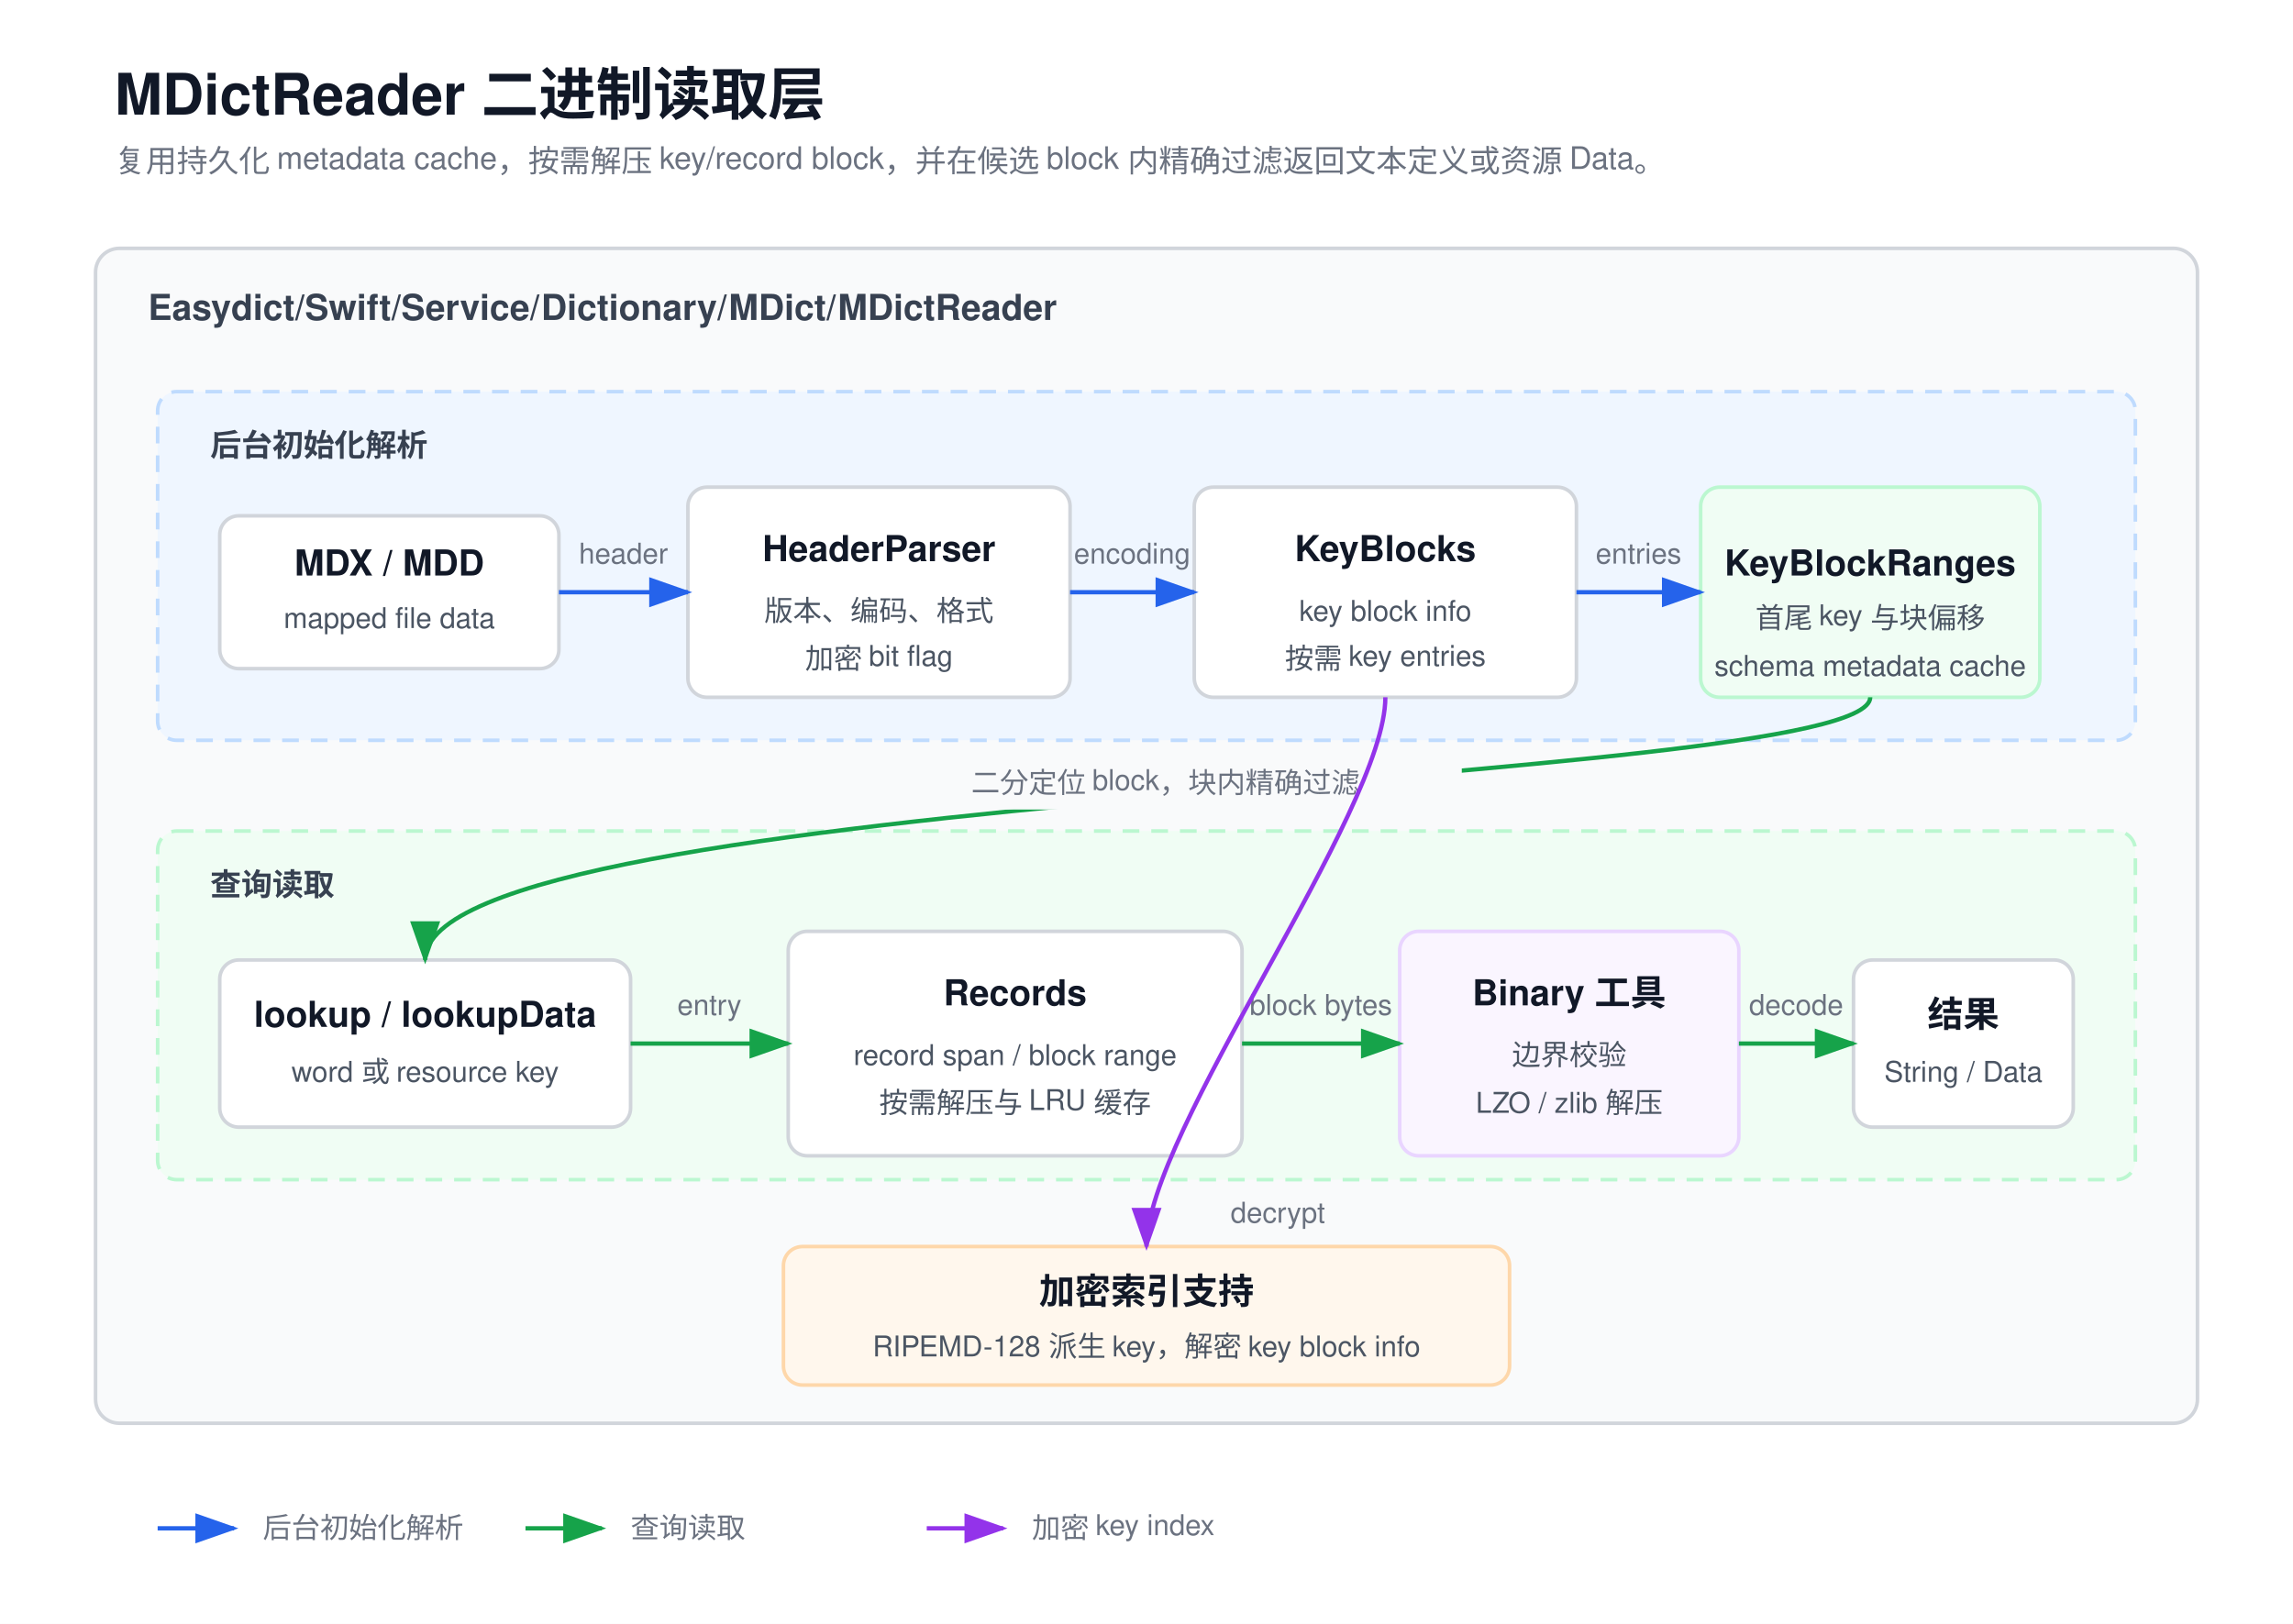
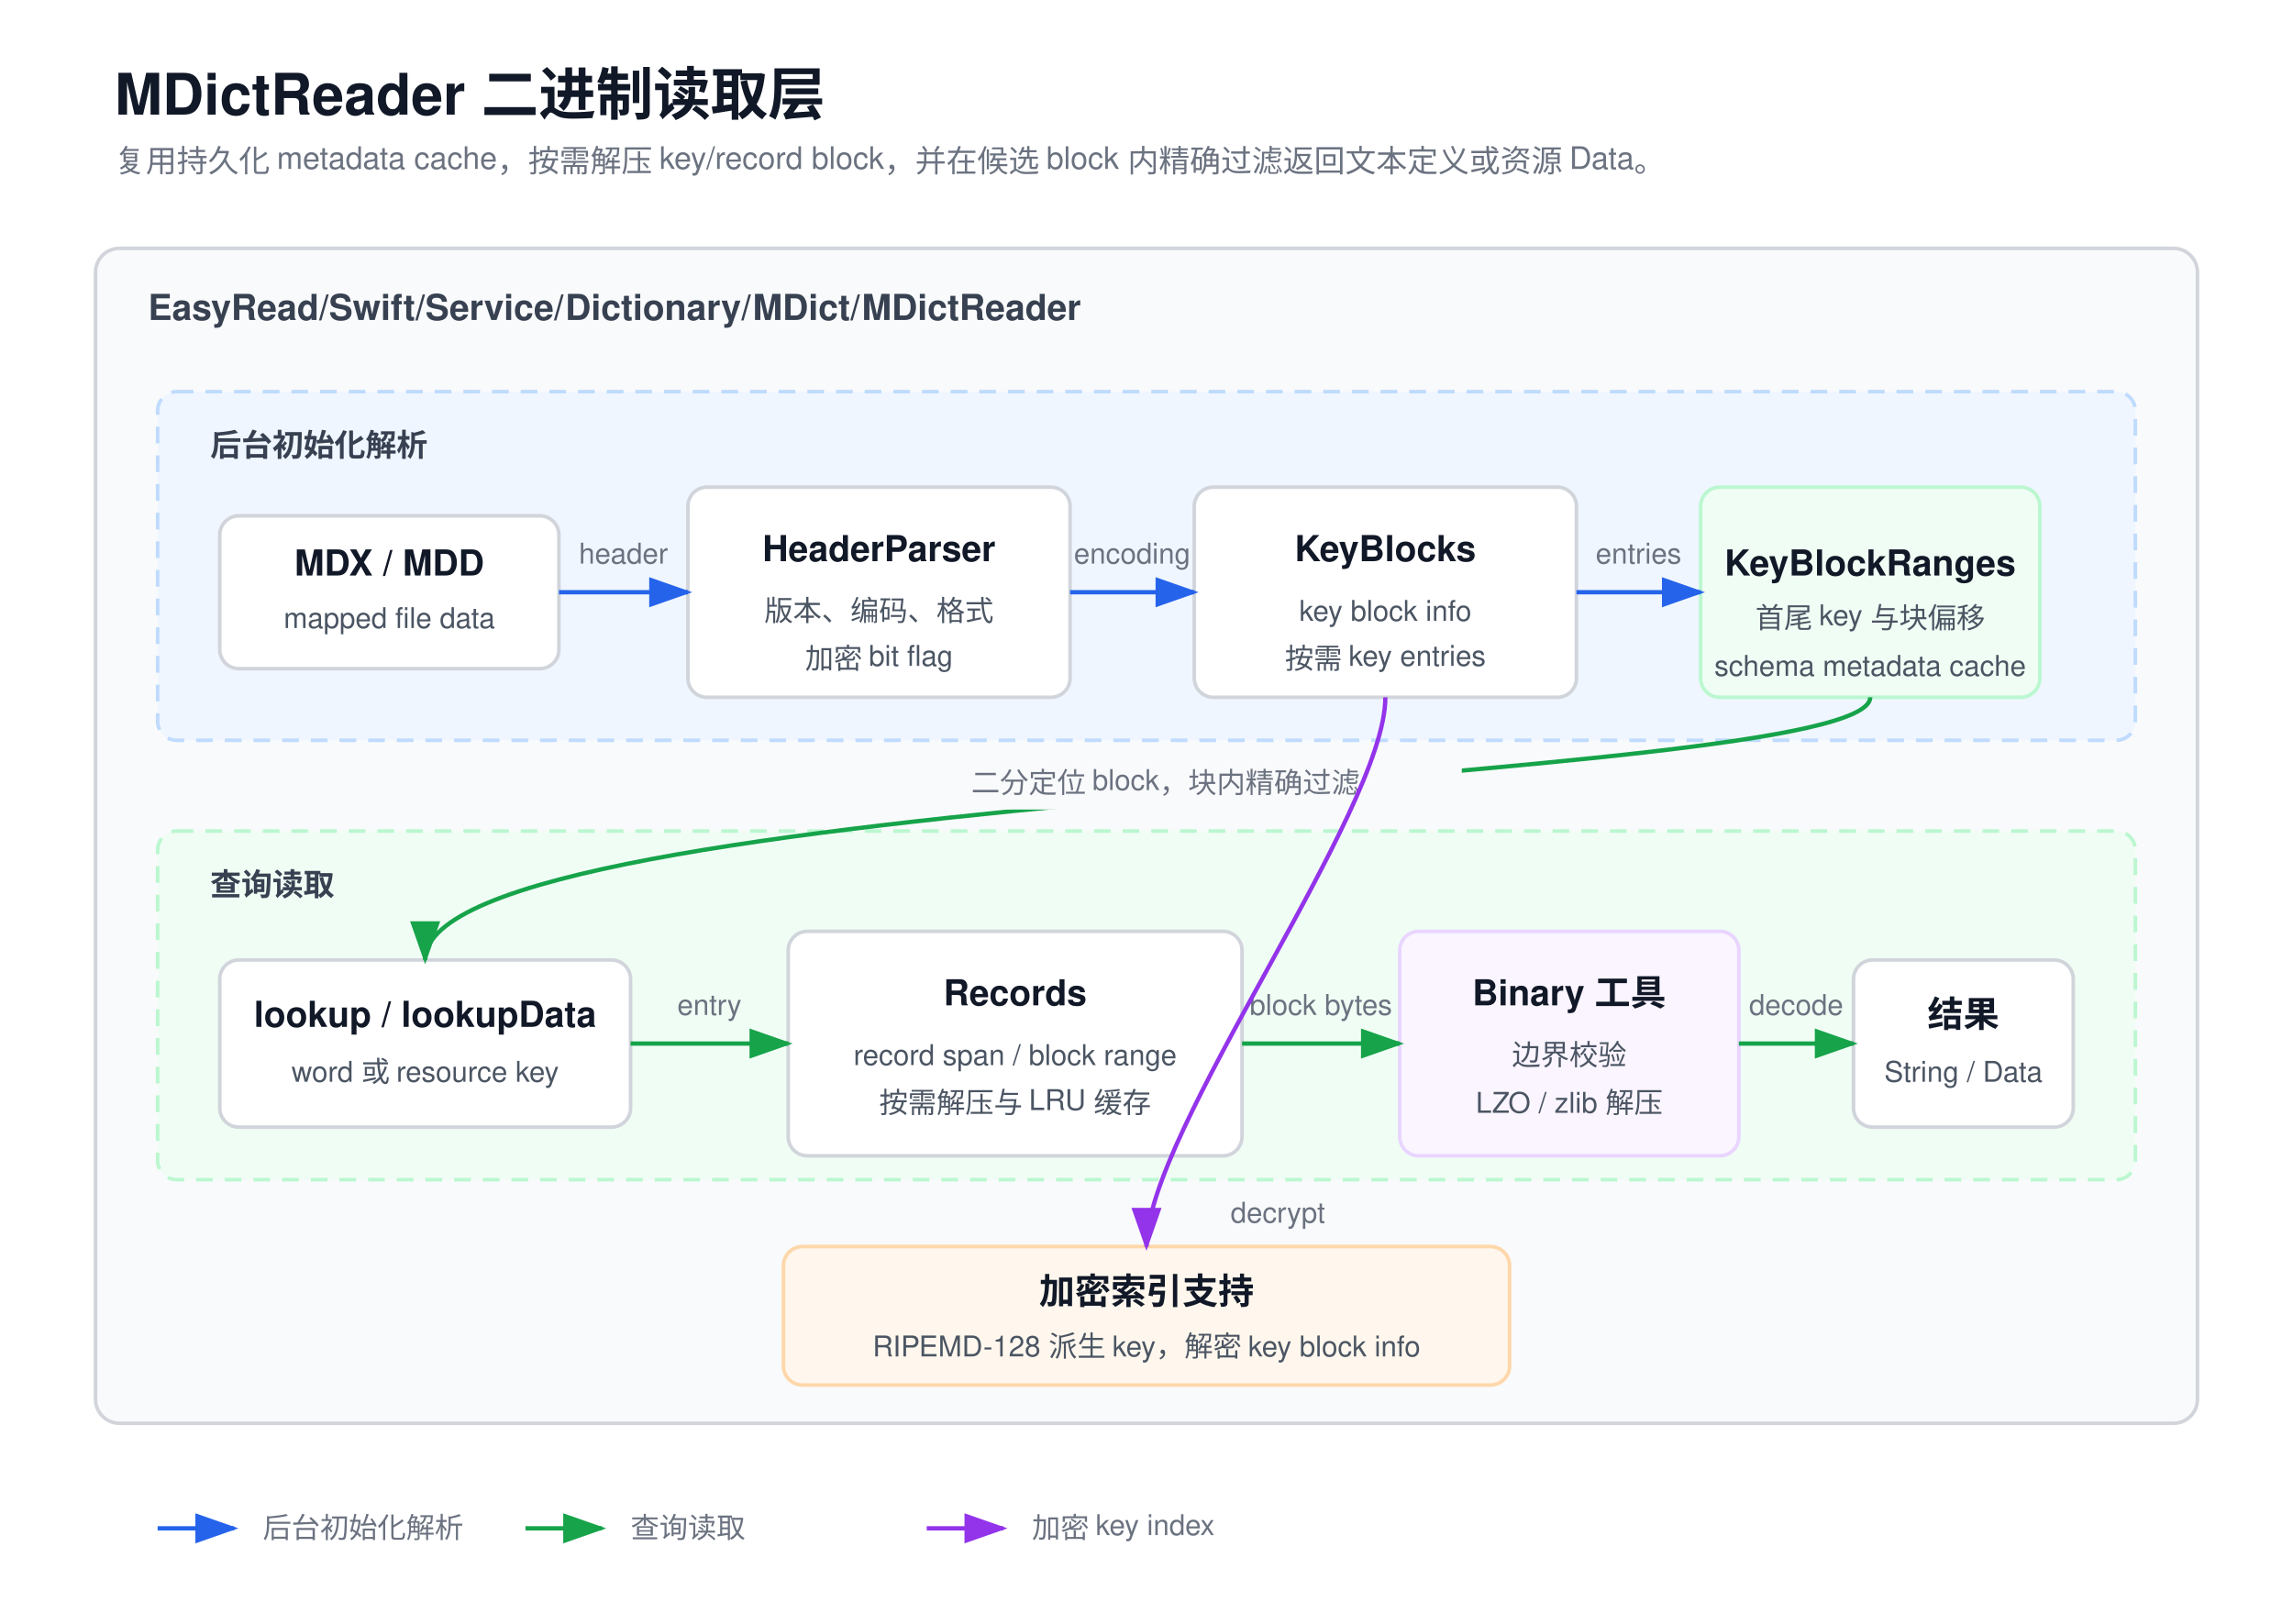
<svg xmlns="http://www.w3.org/2000/svg" viewBox="0 0 960 680" width="960" height="680" role="img" aria-labelledby="title desc">
  <style>
    text {
      font-family: 'Helvetica Neue', Helvetica, Arial, 'PingFang SC', 'Microsoft YaHei', sans-serif;
    }
    .title { fill: #111827; font-size: 24px; font-weight: 600; }
    .subtitle { fill: #6b7280; font-size: 13px; }
    .group-title { fill: #374151; font-size: 15px; font-weight: 600; }
    .box-title { fill: #111827; font-size: 15px; font-weight: 600; }
    .box-text { fill: #4b5563; font-size: 12px; }
    .label { fill: #6b7280; font-size: 12px; }
    .lane-title { fill: #374151; font-size: 13px; font-weight: 600; }
  </style>
  <defs>
    <marker id="arrow-blue" markerWidth="10" markerHeight="7" refX="9" refY="3.5" orient="auto">
      <polygon points="0 0, 10 3.5, 0 7" fill="#2563eb" />
    </marker>
    <marker id="arrow-green" markerWidth="10" markerHeight="7" refX="9" refY="3.5" orient="auto">
      <polygon points="0 0, 10 3.5, 0 7" fill="#16a34a" />
    </marker>
    <marker id="arrow-purple" markerWidth="10" markerHeight="7" refX="9" refY="3.5" orient="auto">
      <polygon points="0 0, 10 3.5, 0 7" fill="#9333ea" />
    </marker>
  </defs>
  <rect width="960" height="680" fill="#ffffff" />
  <text x="48" y="48" class="title">MDictReader 二进制读取层</text>
  <text x="48" y="72" class="subtitle">复用持久化 metadata cache，按需解压 key/record block，并在候选 block 内精确过滤返回文本定义或资源 Data。</text>
  <rect x="40" y="104" width="880" height="492" rx="10" ry="10" fill="#f9fafb" stroke="#d1d5db" stroke-width="1.5" />
-   <text x="62" y="134" class="group-title">Easydict/Swift/Service/Dictionary/MDict/MDictReader</text>
+   <text x="62" y="134" class="group-title">EasyRead/Swift/Service/Dictionary/MDict/MDictReader</text>
  <rect x="66" y="164" width="828" height="146" rx="8" ry="8" fill="#eff6ff" stroke="#bfdbfe" stroke-width="1.5" stroke-dasharray="7 5" />
  <text x="88" y="191" class="lane-title">后台初始化解析</text>
  <rect x="92" y="216" width="142" height="64" rx="8" ry="8" fill="#ffffff" stroke="#d1d5db" stroke-width="1.5" />
  <text x="163" y="241" text-anchor="middle" class="box-title">MDX / MDD</text>
  <text x="163" y="263" text-anchor="middle" class="box-text">mapped file data</text>
  <rect x="288" y="204" width="160" height="88" rx="8" ry="8" fill="#ffffff" stroke="#d1d5db" stroke-width="1.5" />
  <text x="368" y="235" text-anchor="middle" class="box-title">HeaderParser</text>
  <text x="368" y="260" text-anchor="middle" class="box-text">版本、编码、格式</text>
  <text x="368" y="280" text-anchor="middle" class="box-text">加密 bit flag</text>
  <rect x="500" y="204" width="160" height="88" rx="8" ry="8" fill="#ffffff" stroke="#d1d5db" stroke-width="1.5" />
  <text x="580" y="235" text-anchor="middle" class="box-title">KeyBlocks</text>
  <text x="580" y="260" text-anchor="middle" class="box-text">key block info</text>
  <text x="580" y="280" text-anchor="middle" class="box-text">按需 key entries</text>
  <rect x="712" y="204" width="142" height="88" rx="8" ry="8" fill="#f0fdf4" stroke="#bbf7d0" stroke-width="1.5" />
  <text x="783" y="241" text-anchor="middle" class="box-title">KeyBlockRanges</text>
  <text x="783" y="263" text-anchor="middle" class="box-text">首尾 key 与块偏移</text>
  <text x="783" y="283" text-anchor="middle" class="box-text">schema metadata cache</text>
  <path d="M234 248 H288" stroke="#2563eb" stroke-width="1.8" fill="none" marker-end="url(#arrow-blue)" />
  <text x="261" y="236" text-anchor="middle" class="label">header</text>
  <path d="M448 248 H500" stroke="#2563eb" stroke-width="1.8" fill="none" marker-end="url(#arrow-blue)" />
  <text x="474" y="236" text-anchor="middle" class="label">encoding</text>
  <path d="M660 248 H712" stroke="#2563eb" stroke-width="1.8" fill="none" marker-end="url(#arrow-blue)" />
  <text x="686" y="236" text-anchor="middle" class="label">entries</text>
  <rect x="66" y="348" width="828" height="146" rx="8" ry="8" fill="#f0fdf4" stroke="#bbf7d0" stroke-width="1.5" stroke-dasharray="7 5" />
  <text x="88" y="375" class="lane-title">查询读取</text>
  <rect x="92" y="402" width="172" height="70" rx="8" ry="8" fill="#ffffff" stroke="#d1d5db" stroke-width="1.5" />
  <text x="178" y="430" text-anchor="middle" class="box-title">lookup / lookupData</text>
  <text x="178" y="453" text-anchor="middle" class="box-text">word 或 resource key</text>
  <rect x="330" y="390" width="190" height="94" rx="8" ry="8" fill="#ffffff" stroke="#d1d5db" stroke-width="1.5" />
  <text x="425" y="421" text-anchor="middle" class="box-title">Records</text>
  <text x="425" y="446" text-anchor="middle" class="box-text">record span / block range</text>
  <text x="425" y="466" text-anchor="middle" class="box-text">按需解压与 LRU 缓存</text>
  <rect x="586" y="390" width="142" height="94" rx="8" ry="8" fill="#faf5ff" stroke="#e9d5ff" stroke-width="1.5" />
  <text x="657" y="421" text-anchor="middle" class="box-title">Binary 工具</text>
  <text x="657" y="446" text-anchor="middle" class="box-text">边界校验</text>
  <text x="657" y="466" text-anchor="middle" class="box-text">LZO / zlib 解压</text>
  <rect x="776" y="402" width="92" height="70" rx="8" ry="8" fill="#ffffff" stroke="#d1d5db" stroke-width="1.5" />
  <text x="822" y="430" text-anchor="middle" class="box-title">结果</text>
  <text x="822" y="453" text-anchor="middle" class="box-text">String / Data</text>
  <path d="M264 437 H330" stroke="#16a34a" stroke-width="1.8" fill="none" marker-end="url(#arrow-green)" />
  <text x="297" y="425" text-anchor="middle" class="label">entry</text>
  <path d="M520 437 H586" stroke="#16a34a" stroke-width="1.8" fill="none" marker-end="url(#arrow-green)" />
  <text x="553" y="425" text-anchor="middle" class="label">block bytes</text>
  <path d="M728 437 H776" stroke="#16a34a" stroke-width="1.8" fill="none" marker-end="url(#arrow-green)" />
  <text x="752" y="425" text-anchor="middle" class="label">decode</text>
  <path d="M783 292 C783 330 178 330 178 402" stroke="#16a34a" stroke-width="1.8" fill="none" marker-end="url(#arrow-green)" />
  <rect x="364" y="315" width="248" height="24" rx="4" ry="4" fill="#f9fafb" />
  <text x="488" y="332" text-anchor="middle" class="label">二分定位 block，块内精确过滤</text>
  <rect x="328" y="522" width="304" height="58" rx="8" ry="8" fill="#fff7ed" stroke="#fed7aa" stroke-width="1.5" />
  <text x="480" y="546" text-anchor="middle" class="box-title">加密索引支持</text>
  <text x="480" y="568" text-anchor="middle" class="box-text">RIPEMD-128 派生 key，解密 key block info</text>
  <path d="M580 292 C580 340 480 474 480 522" stroke="#9333ea" stroke-width="1.8" fill="none" marker-end="url(#arrow-purple)" />
  <text x="535" y="512" text-anchor="middle" class="label">decrypt</text>
  <g transform="translate(66, 632)">
    <line x1="0" y1="8" x2="32" y2="8" stroke="#2563eb" stroke-width="1.8" marker-end="url(#arrow-blue)" />
    <text x="44" y="12" class="label">后台初始化解析</text>
    <line x1="154" y1="8" x2="186" y2="8" stroke="#16a34a" stroke-width="1.8" marker-end="url(#arrow-green)" />
    <text x="198" y="12" class="label">查询读取</text>
    <line x1="322" y1="8" x2="354" y2="8" stroke="#9333ea" stroke-width="1.8" marker-end="url(#arrow-purple)" />
    <text x="366" y="12" class="label">加密 key index</text>
  </g>
</svg>
